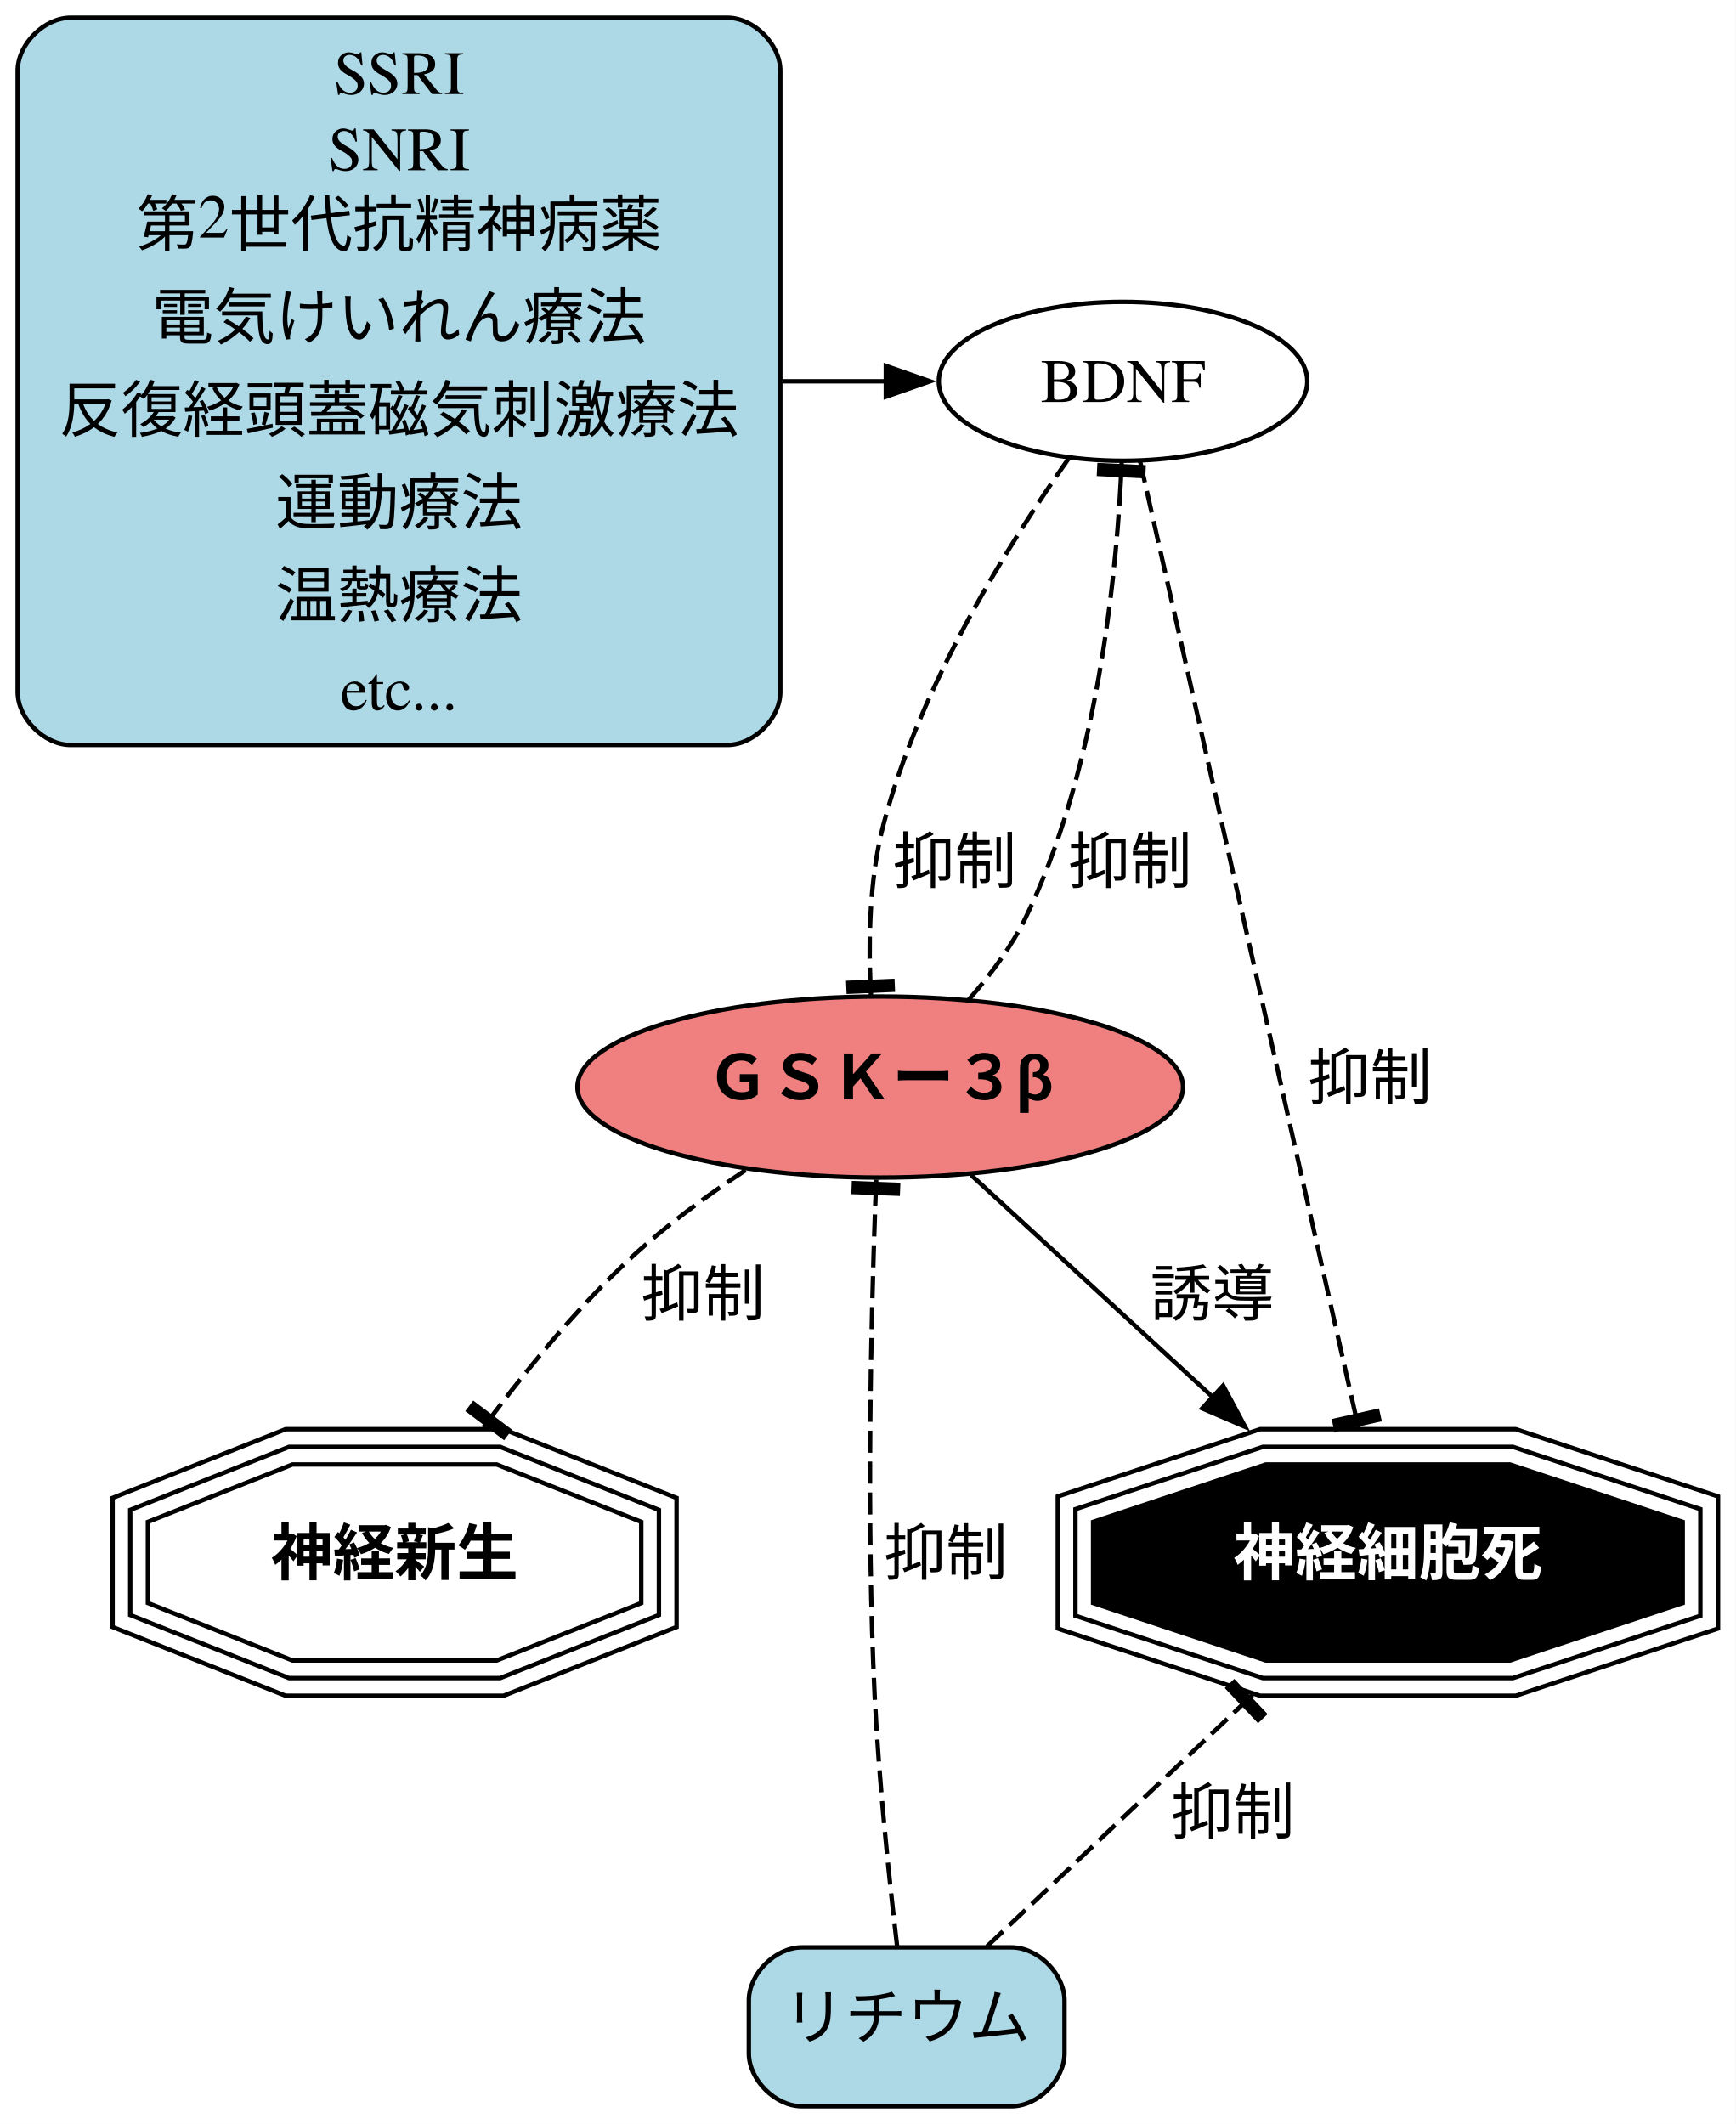
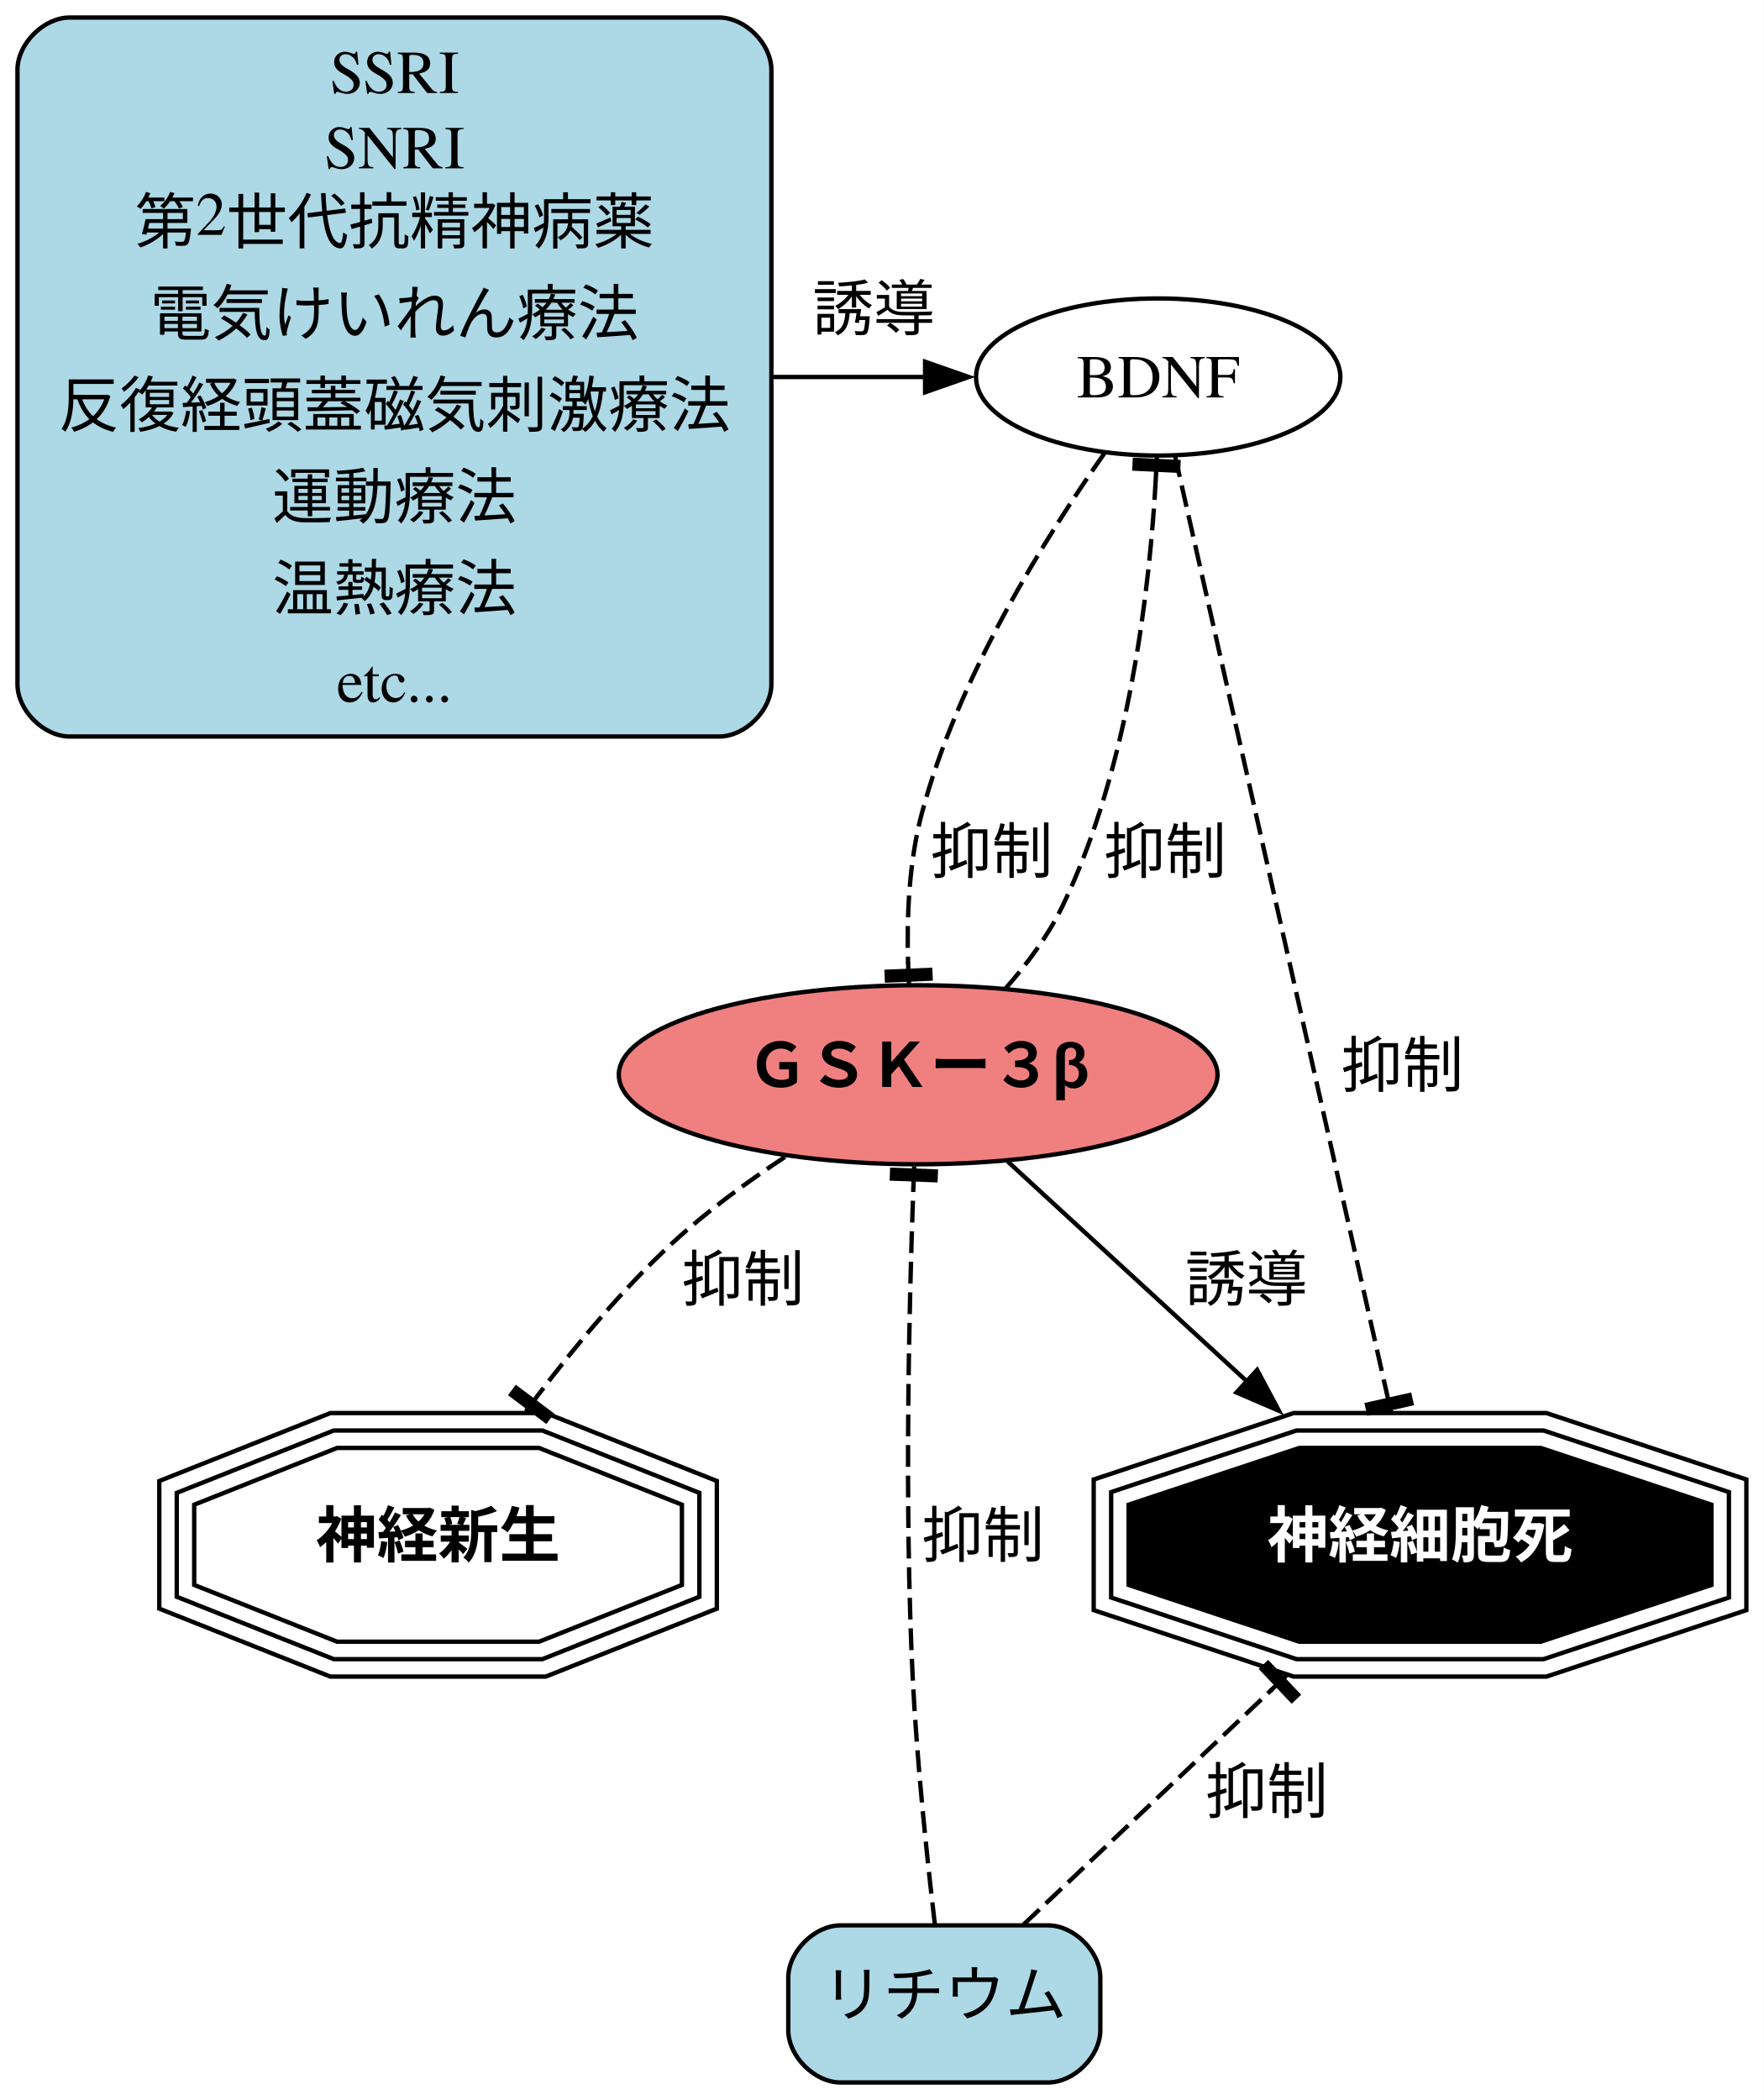
- <svg xmlns="http://www.w3.org/2000/svg" width="393pt" height="481pt" viewBox="0.00 0.00 393.15 481.15">
+ <svg xmlns="http://www.w3.org/2000/svg" width="404pt" height="481pt" viewBox="0.00 0.00 404.15 481.15">
  <g id="graph0" class="graph" transform="scale(1 1) rotate(0) translate(4 477.15)">
-     <polygon fill="white" stroke="none" points="-4,4 -4,-477.15 389.15,-477.15 389.15,4 -4,4" />
+     <polygon fill="white" stroke="none" points="-4,4 -4,-477.15 400.15,-477.15 400.15,4 -4,4" />
    <g id="node1" class="node">
      <path fill="lightblue" stroke="black" d="M160.75,-473.15C160.75,-473.15 12,-473.15 12,-473.15 6,-473.15 0,-467.15 0,-461.15 0,-461.15 0,-320.4 0,-320.4 0,-314.4 6,-308.4 12,-308.4 12,-308.4 160.75,-308.4 160.75,-308.4 166.75,-308.4 172.75,-314.4 172.75,-320.4 172.75,-320.4 172.75,-461.15 172.75,-461.15 172.75,-467.15 166.75,-473.15 160.75,-473.15" />
      <text text-anchor="middle" x="86.38" y="-455.85" font-family="Times,serif" font-size="14.00">SSRI</text>
      <text text-anchor="middle" x="86.38" y="-438.6" font-family="Times,serif" font-size="14.00">SNRI</text>
      <text text-anchor="middle" x="86.38" y="-421.35" font-family="Times,serif" font-size="14.00">第2世代抗精神病薬</text>
      <text text-anchor="middle" x="86.38" y="-400.35" font-family="Times,serif" font-size="14.00">電気けいれん療法</text>
      <text text-anchor="middle" x="86.38" y="-379.35" font-family="Times,serif" font-size="14.00">反復経頭蓋磁気刺激療法</text>
      <text text-anchor="middle" x="86.38" y="-358.35" font-family="Times,serif" font-size="14.00">運動療法</text>
      <text text-anchor="middle" x="86.38" y="-337.35" font-family="Times,serif" font-size="14.00">温熱療法</text>
      <text text-anchor="middle" x="86.38" y="-316.35" font-family="Times,serif" font-size="14.00">etc...</text>
    </g>
    <g id="node2" class="node">
-       <ellipse fill="none" stroke="black" cx="250.38" cy="-390.78" rx="41.74" ry="18" />
-       <text text-anchor="middle" x="250.38" y="-386.1" font-family="Times,serif" font-size="14.00">BDNF</text>
+       <ellipse fill="none" stroke="black" cx="261.38" cy="-390.78" rx="41.74" ry="18" />
+       <text text-anchor="middle" x="261.38" y="-386.1" font-family="Times,serif" font-size="14.00">BDNF</text>
    </g>
    <g id="edge1" class="edge">
-       <path fill="none" stroke="black" d="M173.18,-390.78C181.01,-390.78 188.85,-390.78 196.68,-390.78" />
-       <polygon fill="black" stroke="black" points="196.65,-394.28 206.65,-390.78 196.65,-387.28 196.65,-394.28" />
+       <path fill="none" stroke="black" d="M173.11,-390.78C185.1,-390.78 197.11,-390.78 208.24,-390.78" />
+       <polygon fill="black" stroke="black" points="207.97,-394.28 217.97,-390.78 207.97,-387.28 207.97,-394.28" />
+       <text text-anchor="middle" x="196.19" y="-401.48" font-family="Times,serif" font-size="14.00">誘導</text>
    </g>
    <g id="node3" class="node">
-       <ellipse fill="lightcoral" stroke="black" cx="195.38" cy="-230.9" rx="68.59" ry="20.51" />
-       <text text-anchor="middle" x="195.38" y="-228.1" font-family="Helvetica,sans-Serif" font-weight="bold" font-size="14.00">ＧＳＫー３β</text>
+       <ellipse fill="lightcoral" stroke="black" cx="206.38" cy="-230.9" rx="68.59" ry="20.51" />
+       <text text-anchor="middle" x="206.38" y="-228.1" font-family="Helvetica,sans-Serif" font-weight="bold" font-size="14.00">ＧＳＫー３β</text>
    </g>
    <g id="edge2" class="edge">
-       <path fill="none" stroke="black" stroke-dasharray="5,2" d="M238.04,-373.27C224.75,-354.38 204.4,-321.97 196.12,-290.4 193.27,-279.5 192.75,-267.05 193.07,-256.45" />
-       <polygon fill="black" stroke="black" points="188.24,-252.5 198.23,-252.93 198.14,-254.93 188.15,-254.5 188.24,-252.5" />
-       <polyline fill="none" stroke="black" points="193.28,-251.72 193.06,-256.71" />
-       <text text-anchor="middle" x="212.25" y="-277.1" font-family="Times,serif" font-size="14.00"> 抑制</text>
+       <path fill="none" stroke="black" stroke-dasharray="5,2" d="M249.04,-373.27C235.75,-354.38 215.4,-321.97 207.12,-290.4 204.27,-279.5 203.75,-267.05 204.07,-256.45" />
+       <polygon fill="black" stroke="black" points="199.24,-252.5 209.23,-252.93 209.14,-254.93 199.15,-254.5 199.24,-252.5" />
+       <polyline fill="none" stroke="black" points="204.28,-251.72 204.06,-256.71" />
+       <text text-anchor="middle" x="223.25" y="-277.1" font-family="Times,serif" font-size="14.00"> 抑制</text>
    </g>
    <g id="node5" class="node">
-       <polygon fill="black" stroke="black" points="377.15,-114 377.15,-132.39 338.04,-145.39 282.71,-145.39 243.6,-132.39 243.6,-114 282.71,-101 338.04,-101 377.15,-114" />
-       <polygon fill="none" stroke="black" points="381.15,-111.12 381.15,-135.28 338.68,-149.39 282.07,-149.39 239.6,-135.28 239.6,-111.12 282.07,-97 338.68,-97 381.15,-111.12" />
-       <polygon fill="none" stroke="black" points="385.15,-108.23 385.15,-138.16 339.33,-153.39 281.42,-153.39 235.6,-138.16 235.6,-108.23 281.42,-93 339.33,-93 385.15,-108.23" />
-       <text text-anchor="middle" x="310.38" y="-120.4" font-family="Helvetica,sans-Serif" font-weight="bold" font-size="14.00" fill="white">神経細胞死</text>
+       <polygon fill="black" stroke="black" points="388.15,-114 388.15,-132.39 349.04,-145.39 293.71,-145.39 254.6,-132.39 254.6,-114 293.71,-101 349.04,-101 388.15,-114" />
+       <polygon fill="none" stroke="black" points="392.15,-111.12 392.15,-135.28 349.68,-149.39 293.07,-149.39 250.6,-135.28 250.6,-111.12 293.07,-97 349.68,-97 392.15,-111.12" />
+       <polygon fill="none" stroke="black" points="396.15,-108.23 396.15,-138.16 350.33,-153.39 292.42,-153.39 246.6,-138.16 246.6,-108.23 292.42,-93 350.33,-93 396.15,-108.23" />
+       <text text-anchor="middle" x="321.38" y="-120.4" font-family="Helvetica,sans-Serif" font-weight="bold" font-size="14.00" fill="white">神経細胞死</text>
    </g>
    <g id="edge7" class="edge">
-       <path fill="none" stroke="black" stroke-dasharray="5,2" d="M254.22,-372.76C263.96,-329.67 289.73,-215.59 302.7,-158.19" />
-       <polygon fill="black" stroke="black" points="298.66,-153.36 308.41,-155.56 307.97,-157.51 298.22,-155.31 298.66,-153.36" />
-       <polyline fill="none" stroke="black" points="303.76,-153.49 302.66,-158.36" />
-       <text text-anchor="middle" x="306.34" y="-228.1" font-family="Times,serif" font-size="14.00"> 抑制</text>
+       <path fill="none" stroke="black" stroke-dasharray="5,2" d="M265.22,-372.76C274.96,-329.67 300.73,-215.59 313.7,-158.19" />
+       <polygon fill="black" stroke="black" points="309.66,-153.36 319.41,-155.56 318.97,-157.51 309.22,-155.31 309.66,-153.36" />
+       <polyline fill="none" stroke="black" points="314.76,-153.49 313.66,-158.36" />
+       <text text-anchor="middle" x="317.34" y="-228.1" font-family="Times,serif" font-size="14.00"> 抑制</text>
    </g>
    <g id="edge3" class="edge">
-       <path fill="none" stroke="black" stroke-dasharray="5,2" d="M215.4,-250.67C220.33,-256.26 225.12,-262.69 228.38,-269.4 243.83,-301.31 248.49,-342.77 249.85,-367.77" />
-       <polygon fill="black" stroke="black" points="255.03,-371.3 245.04,-371.78 244.94,-369.79 254.93,-369.3 255.03,-371.3" />
-       <polyline fill="none" stroke="black" points="250.08,-372.54 249.84,-367.55" />
-       <text text-anchor="middle" x="251.99" y="-277.1" font-family="Times,serif" font-size="14.00"> 抑制</text>
+       <path fill="none" stroke="black" stroke-dasharray="5,2" d="M226.4,-250.67C231.33,-256.26 236.12,-262.69 239.38,-269.4 254.83,-301.31 259.49,-342.77 260.85,-367.77" />
+       <polygon fill="black" stroke="black" points="266.03,-371.3 256.04,-371.78 255.94,-369.79 265.93,-369.3 266.03,-371.3" />
+       <polyline fill="none" stroke="black" points="261.08,-372.54 260.84,-367.55" />
+       <text text-anchor="middle" x="262.99" y="-277.1" font-family="Times,serif" font-size="14.00"> 抑制</text>
    </g>
    <g id="node4" class="node">
-       <polygon fill="none" stroke="black" points="141.25,-114 141.25,-132.39 108.52,-145.39 62.23,-145.39 29.5,-132.39 29.5,-114 62.23,-101 108.52,-101 141.25,-114" />
-       <polygon fill="none" stroke="black" points="145.25,-111.29 145.25,-135.1 109.28,-149.39 61.47,-149.39 25.5,-135.1 25.5,-111.29 61.47,-97 109.28,-97 145.25,-111.29" />
-       <polygon fill="none" stroke="black" points="149.25,-108.57 149.25,-137.82 110.05,-153.39 60.7,-153.39 21.5,-137.82 21.5,-108.57 60.7,-93 110.05,-93 149.25,-108.57" />
-       <text text-anchor="middle" x="85.38" y="-120.4" font-family="Helvetica,sans-Serif" font-weight="bold" font-size="14.00">神経新生</text>
+       <polygon fill="none" stroke="black" points="152.25,-114 152.25,-132.39 119.52,-145.39 73.23,-145.39 40.5,-132.39 40.5,-114 73.23,-101 119.52,-101 152.25,-114" />
+       <polygon fill="none" stroke="black" points="156.25,-111.29 156.25,-135.1 120.28,-149.39 72.47,-149.39 36.5,-135.1 36.5,-111.29 72.47,-97 120.28,-97 156.25,-111.29" />
+       <polygon fill="none" stroke="black" points="160.25,-108.57 160.25,-137.82 121.05,-153.39 71.7,-153.39 32.5,-137.82 32.5,-108.57 71.7,-93 121.05,-93 160.25,-108.57" />
+       <text text-anchor="middle" x="96.38" y="-120.4" font-family="Helvetica,sans-Serif" font-weight="bold" font-size="14.00">神経新生</text>
    </g>
    <g id="edge4" class="edge">
-       <path fill="none" stroke="black" stroke-dasharray="5,2" d="M164.88,-212.08C156.14,-206.32 146.89,-199.56 139.12,-192.39 127.98,-182.1 117.29,-169.36 108.43,-157.69" />
-       <polygon fill="black" stroke="black" points="102.09,-157.58 110.09,-151.58 111.29,-153.18 103.29,-159.18 102.09,-157.58" />
-       <polyline fill="none" stroke="black" points="105.49,-153.78 108.49,-157.78" />
-       <text text-anchor="middle" x="155.25" y="-179.09" font-family="Times,serif" font-size="14.00"> 抑制</text>
+       <path fill="none" stroke="black" stroke-dasharray="5,2" d="M175.88,-212.08C167.14,-206.32 157.89,-199.56 150.12,-192.39 138.98,-182.1 128.29,-169.36 119.43,-157.69" />
+       <polygon fill="black" stroke="black" points="113.09,-157.58 121.09,-151.58 122.29,-153.18 114.29,-159.18 113.09,-157.58" />
+       <polyline fill="none" stroke="black" points="116.49,-153.78 119.49,-157.78" />
+       <text text-anchor="middle" x="166.25" y="-179.09" font-family="Times,serif" font-size="14.00"> 抑制</text>
    </g>
    <g id="edge6" class="edge">
-       <path fill="none" stroke="black" d="M215.93,-211C231.17,-196.99 252.42,-177.47 270.89,-160.48" />
-       <polygon fill="black" stroke="black" points="273.05,-163.26 278.05,-153.91 268.31,-158.1 273.05,-163.26" />
-       <text text-anchor="middle" x="270.57" y="-179.09" font-family="Times,serif" font-size="14.00">誘導</text>
+       <path fill="none" stroke="black" d="M226.93,-211C242.17,-196.99 263.42,-177.47 281.89,-160.48" />
+       <polygon fill="black" stroke="black" points="284.05,-163.26 289.05,-153.91 279.31,-158.1 284.05,-163.26" />
+       <text text-anchor="middle" x="281.57" y="-179.09" font-family="Times,serif" font-size="14.00">誘導</text>
    </g>
    <g id="node6" class="node">
-       <path fill="lightblue" stroke="black" d="M225.12,-36C225.12,-36 177.62,-36 177.62,-36 171.62,-36 165.62,-30 165.62,-24 165.62,-24 165.62,-12 165.62,-12 165.62,-6 171.62,0 177.62,0 177.62,0 225.12,0 225.12,0 231.12,0 237.12,-6 237.12,-12 237.12,-12 237.12,-24 237.12,-24 237.12,-30 231.12,-36 225.12,-36" />
-       <text text-anchor="middle" x="201.38" y="-15.2" font-family="Times,serif" font-size="14.00">リチウム</text>
+       <path fill="lightblue" stroke="black" d="M236.12,-36C236.12,-36 188.62,-36 188.62,-36 182.62,-36 176.62,-30 176.62,-24 176.62,-24 176.62,-12 176.62,-12 176.62,-6 182.62,0 188.62,0 188.62,0 236.12,0 236.12,0 242.12,0 248.12,-6 248.12,-12 248.12,-12 248.12,-24 248.12,-24 248.12,-30 242.12,-36 236.12,-36" />
+       <text text-anchor="middle" x="212.38" y="-15.2" font-family="Times,serif" font-size="14.00">リチウム</text>
    </g>
    <g id="edge5" class="edge">
-       <path fill="none" stroke="black" stroke-dasharray="5,2" d="M199.2,-36.31C197.43,-51.28 195.08,-73.53 194.12,-93 192.21,-132.11 193.28,-177.58 194.28,-205.02" />
-       <polygon fill="black" stroke="black" points="199.43,-208.74 189.43,-209.12 189.36,-207.12 199.35,-206.74 199.43,-208.74" />
-       <polyline fill="none" stroke="black" points="194.47,-209.93 194.28,-204.94" />
-       <text text-anchor="middle" x="210.25" y="-120.4" font-family="Times,serif" font-size="14.00"> 抑制</text>
+       <path fill="none" stroke="black" stroke-dasharray="5,2" d="M210.2,-36.31C208.43,-51.28 206.08,-73.53 205.12,-93 203.21,-132.11 204.28,-177.58 205.28,-205.02" />
+       <polygon fill="black" stroke="black" points="210.43,-208.74 200.43,-209.12 200.36,-207.12 210.35,-206.74 210.43,-208.74" />
+       <polyline fill="none" stroke="black" points="205.47,-209.93 205.28,-204.94" />
+       <text text-anchor="middle" x="221.25" y="-120.4" font-family="Times,serif" font-size="14.00"> 抑制</text>
    </g>
    <g id="edge8" class="edge">
-       <path fill="none" stroke="black" stroke-dasharray="5,2" d="M219.54,-36.2C235.02,-50.85 257.68,-72.31 276.5,-90.12" />
-       <polygon fill="black" stroke="black" points="282.43,-88.86 275.56,-96.12 274.11,-94.74 280.98,-87.48 282.43,-88.86" />
-       <polyline fill="none" stroke="black" points="279.72,-93.18 276.09,-89.74" />
-       <text text-anchor="middle" x="275.27" y="-61.7" font-family="Times,serif" font-size="14.00"> 抑制</text>
+       <path fill="none" stroke="black" stroke-dasharray="5,2" d="M230.54,-36.2C246.02,-50.85 268.68,-72.31 287.5,-90.12" />
+       <polygon fill="black" stroke="black" points="293.43,-88.86 286.56,-96.12 285.11,-94.74 291.98,-87.48 293.43,-88.86" />
+       <polyline fill="none" stroke="black" points="290.72,-93.18 287.09,-89.74" />
+       <text text-anchor="middle" x="286.27" y="-61.7" font-family="Times,serif" font-size="14.00"> 抑制</text>
    </g>
  </g>
</svg>
